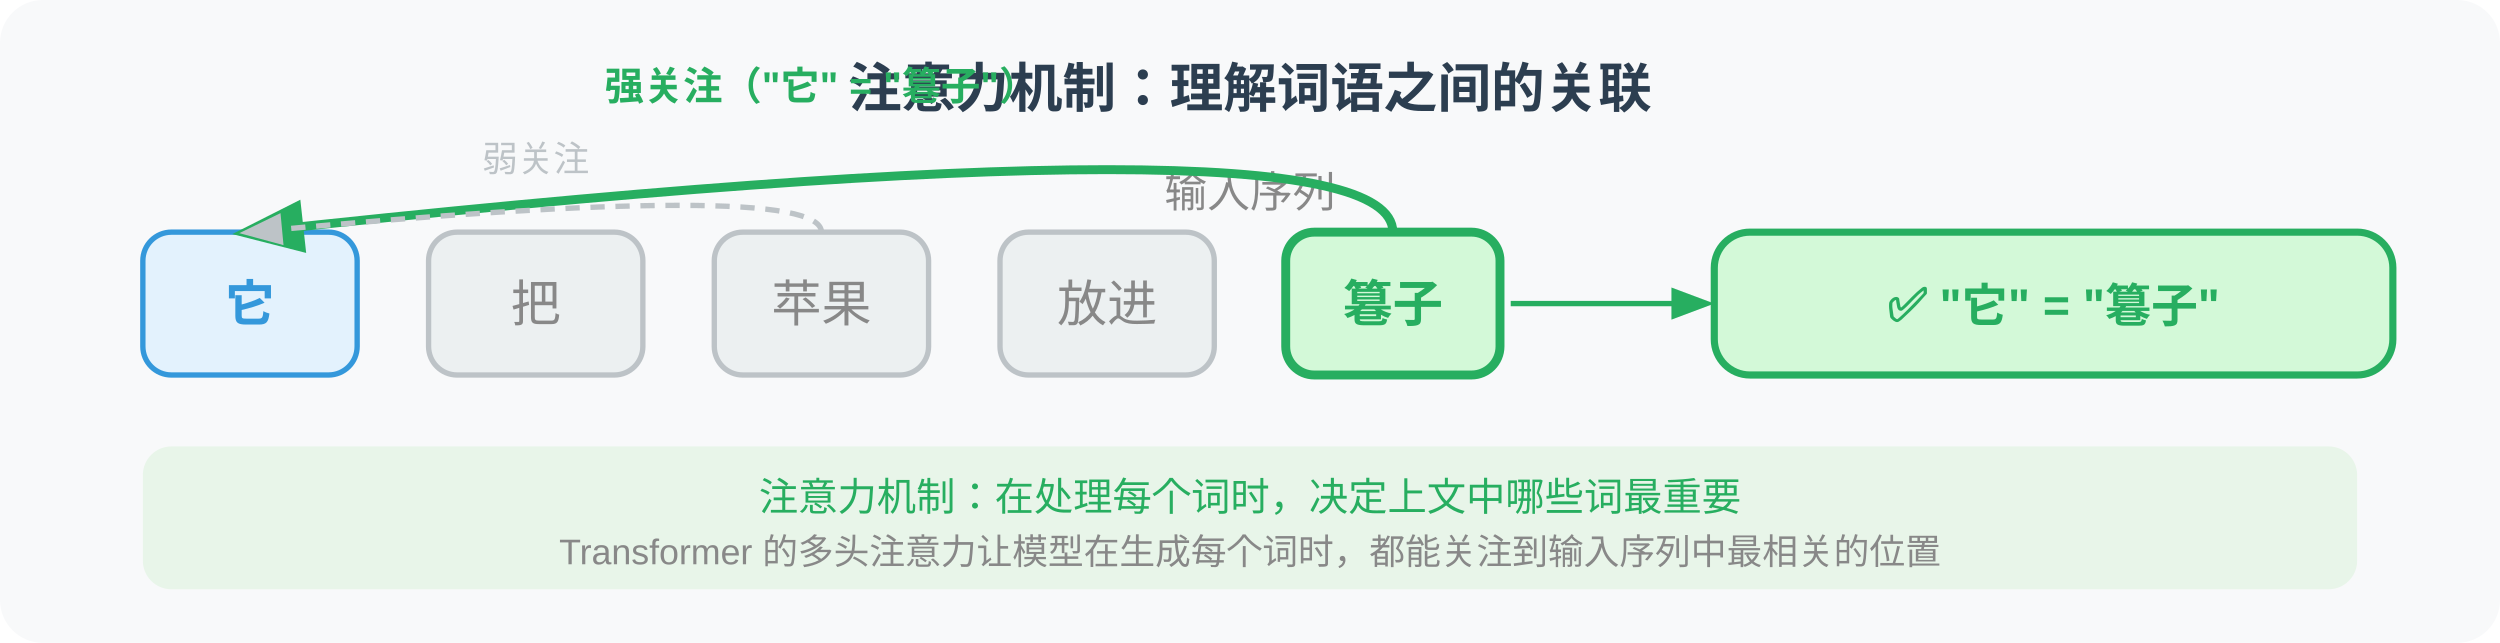
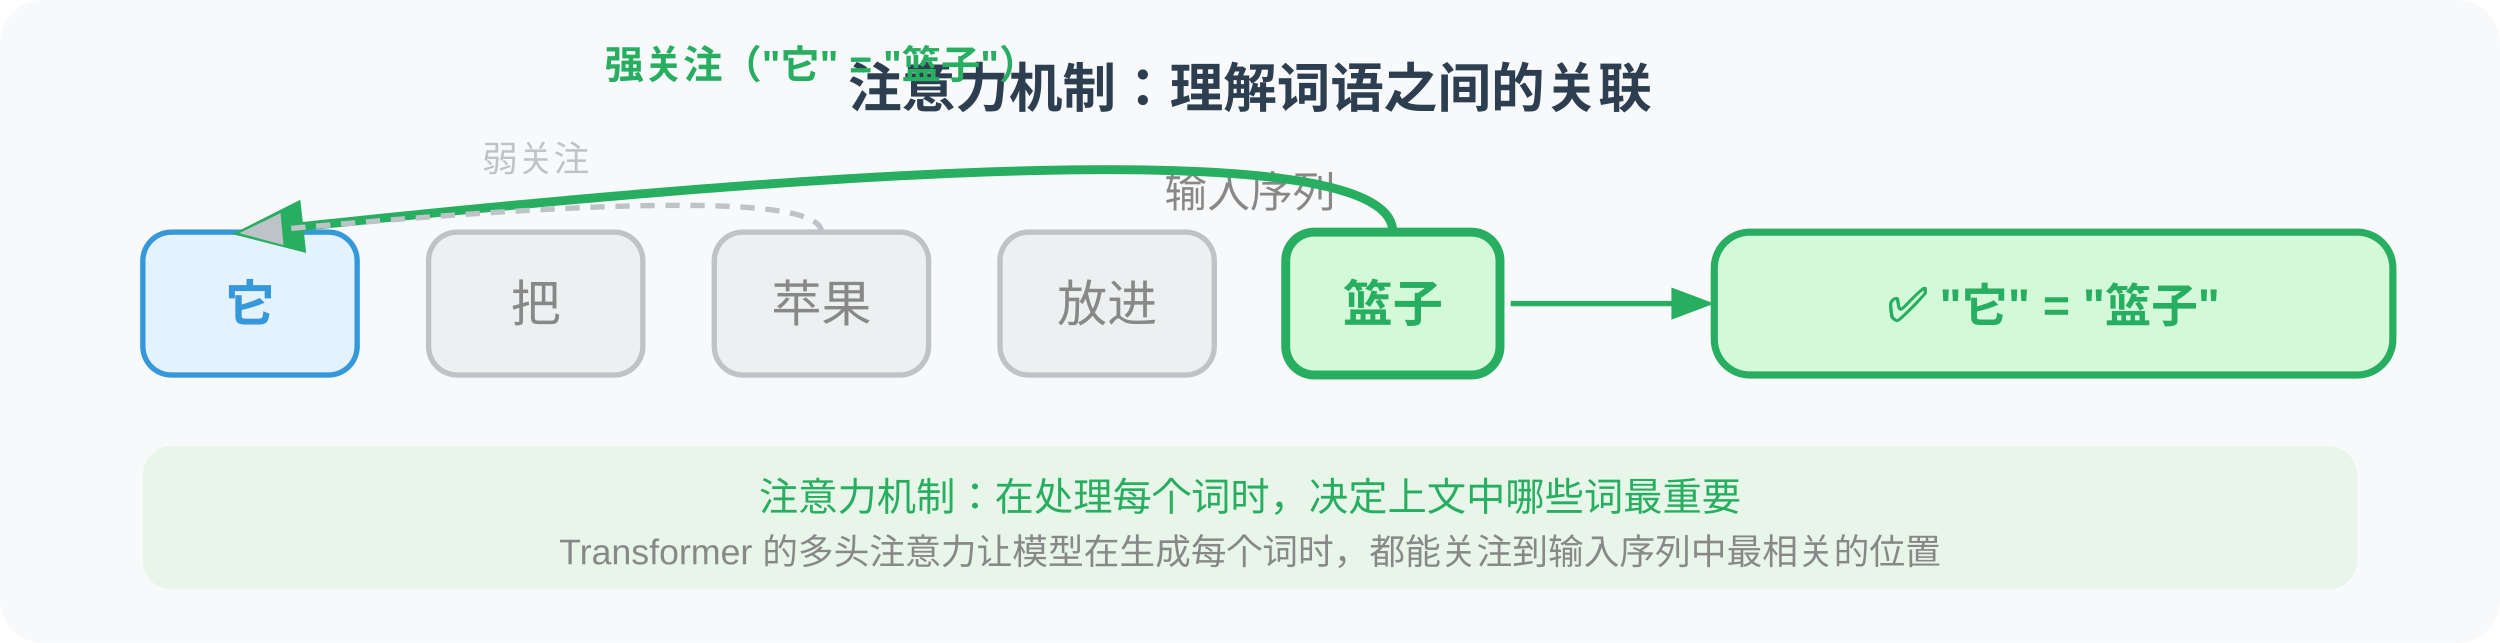
<svg xmlns="http://www.w3.org/2000/svg" viewBox="0 0 700 180" width="700" height="180">
  <defs>
    <marker id="arrow" markerWidth="8" markerHeight="8" refX="6" refY="3" orient="auto">
      <path d="M0,0 L0,6 L8,3 z" fill="#27ae60" />
    </marker>
    <marker id="arrow-weak" markerWidth="8" markerHeight="8" refX="6" refY="3" orient="auto">
      <path d="M0,0 L0,6 L8,3 z" fill="#bdc3c7" />
    </marker>
  </defs>
  <rect width="700" height="180" fill="#f8f9fa" rx="12" />
  <text x="350" y="30" text-anchor="middle" font-family="Arial, sans-serif" font-size="15" font-weight="bold" fill="#2c3e50">注意力机制：理解词语之间的关联</text>
  <text x="350" y="58" text-anchor="middle" font-family="Arial, sans-serif" font-size="12" fill="#888">输入序列</text>
  <rect x="40" y="65" width="60" height="40" rx="8" fill="#e3f2fd" stroke="#3498db" stroke-width="1.5" />
  <text x="70" y="90" text-anchor="middle" font-family="Arial, sans-serif" font-size="14" font-weight="bold" fill="#3498db">它</text>
  <rect x="120" y="65" width="60" height="40" rx="8" fill="#ecf0f1" stroke="#bdc3c7" stroke-width="1.5" />
  <text x="150" y="90" text-anchor="middle" font-family="Arial, sans-serif" font-size="14" fill="#888">把</text>
  <rect x="200" y="65" width="60" height="40" rx="8" fill="#ecf0f1" stroke="#bdc3c7" stroke-width="1.5" />
  <text x="230" y="90" text-anchor="middle" font-family="Arial, sans-serif" font-size="14" fill="#888">苹果</text>
  <rect x="280" y="65" width="60" height="40" rx="8" fill="#ecf0f1" stroke="#bdc3c7" stroke-width="1.5" />
  <text x="310" y="90" text-anchor="middle" font-family="Arial, sans-serif" font-size="14" fill="#888">放进</text>
  <rect x="360" y="65" width="60" height="40" rx="8" fill="#d3f9d8" stroke="#27ae60" stroke-width="2.5" />
-   <text x="390" y="90" text-anchor="middle" font-family="Arial, sans-serif" font-size="14" font-weight="bold" fill="#27ae60">篹子</text>
+   <text x="390" y="90" text-anchor="middle" font-family="Arial, sans-serif" font-size="14" font-weight="bold" fill="#27ae60">篮子</text>
  <path d="M 390 65 Q 390 30 70 65" stroke="#27ae60" stroke-width="2.5" fill="none" marker-end="url(#arrow)" />
-   <text x="230" y="28" text-anchor="middle" font-family="Arial, sans-serif" font-size="11" font-weight="bold" fill="#27ae60">强关注（"它" = "篹子"）</text>
+   <text x="230" y="22" text-anchor="middle" font-family="Arial, sans-serif" font-size="11" font-weight="bold" fill="#27ae60">强关注（"它" = "篮子"）</text>
  <path d="M 230 65 Q 230 50 70 65" stroke="#bdc3c7" stroke-width="1.5" fill="none" stroke-dasharray="4,3" marker-end="url(#arrow-weak)" />
  <text x="150" y="48" text-anchor="middle" font-family="Arial, sans-serif" font-size="10" fill="#bdc3c7">弱关注</text>
  <rect x="480" y="65" width="190" height="40" rx="10" fill="#d3f9d8" stroke="#27ae60" stroke-width="2" />
-   <text x="575" y="90" text-anchor="middle" font-family="Arial, sans-serif" font-size="13" font-weight="bold" fill="#27ae60">✅ "它" = "篹子"</text>
+   <text x="575" y="90" text-anchor="middle" font-family="Arial, sans-serif" font-size="13" font-weight="bold" fill="#27ae60">✅ "它" = "篮子"</text>
  <path d="M 423 85 L 477 85" stroke="#27ae60" stroke-width="1.5" marker-end="url(#arrow)" />
  <rect x="40" y="125" width="620" height="40" rx="8" fill="#e8f5e9" />
  <text x="350" y="143" text-anchor="middle" font-family="Arial, sans-serif" font-size="11" fill="#27ae60">注意力机制：在处理每个词时，决定上文中哪些词最重要</text>
  <text x="350" y="158" text-anchor="middle" font-family="Arial, sans-serif" font-size="10" fill="#888">Transformer 的多头注意力让模型在生成每个词时，都能关注到输入序列中最相关的位置</text>
</svg>
